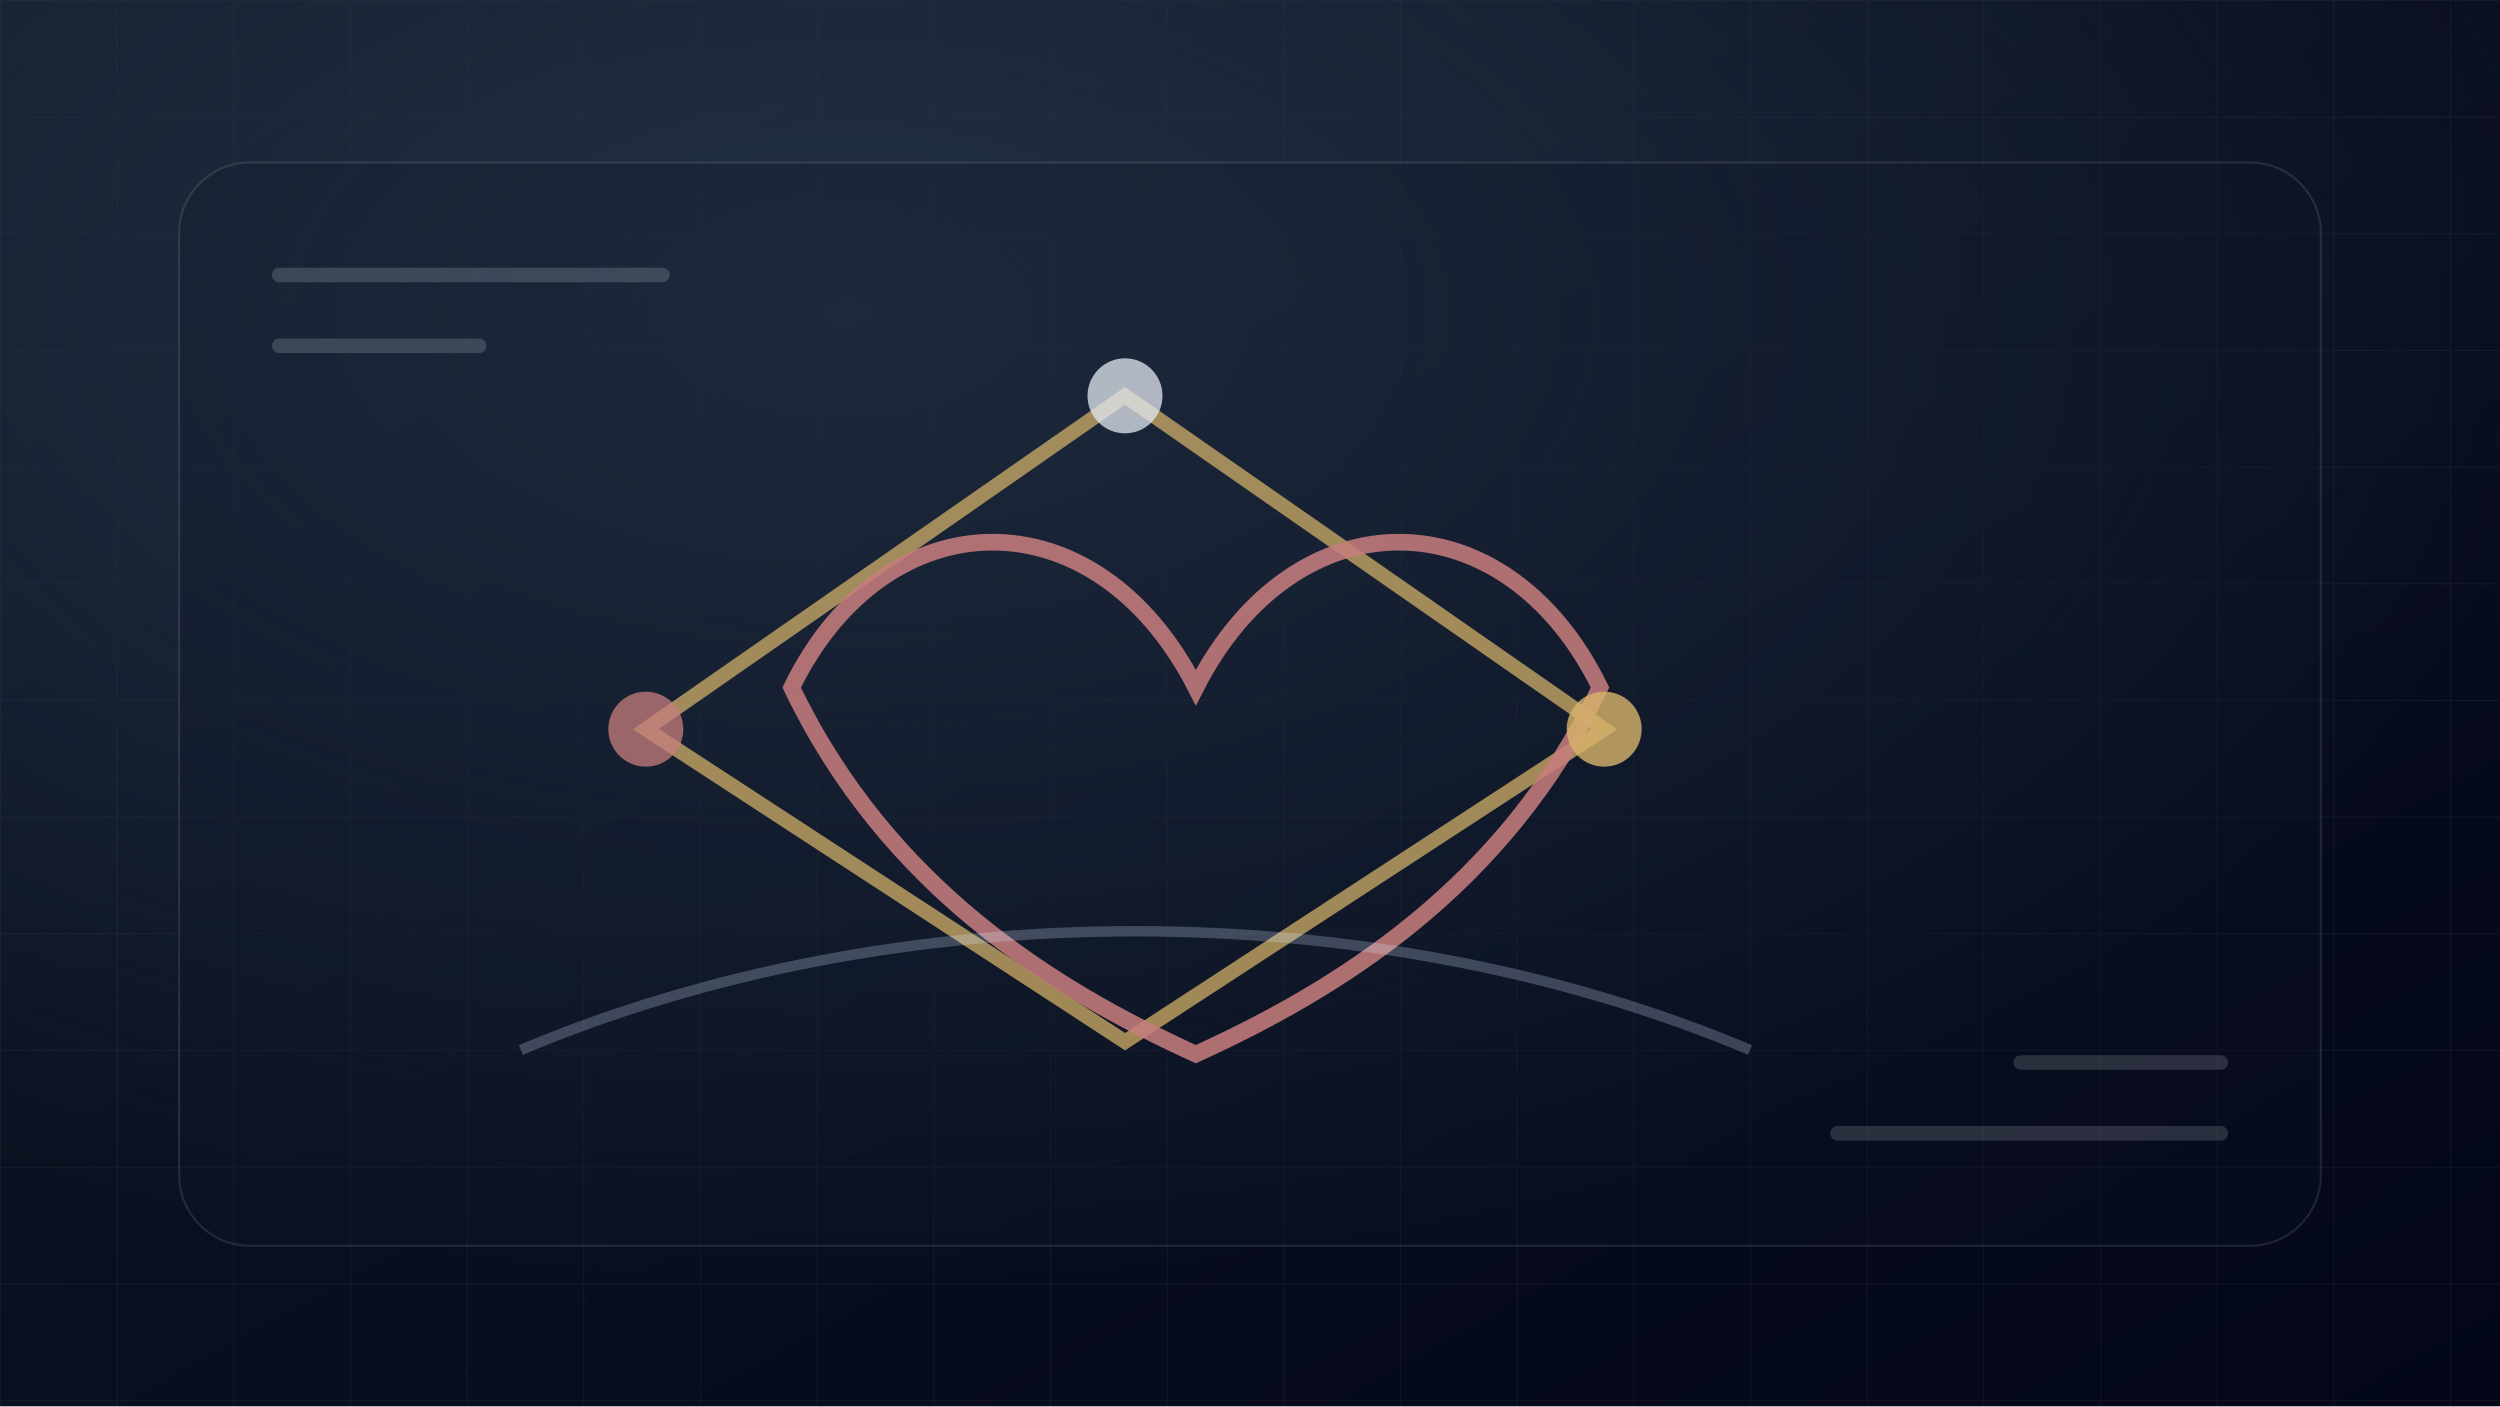
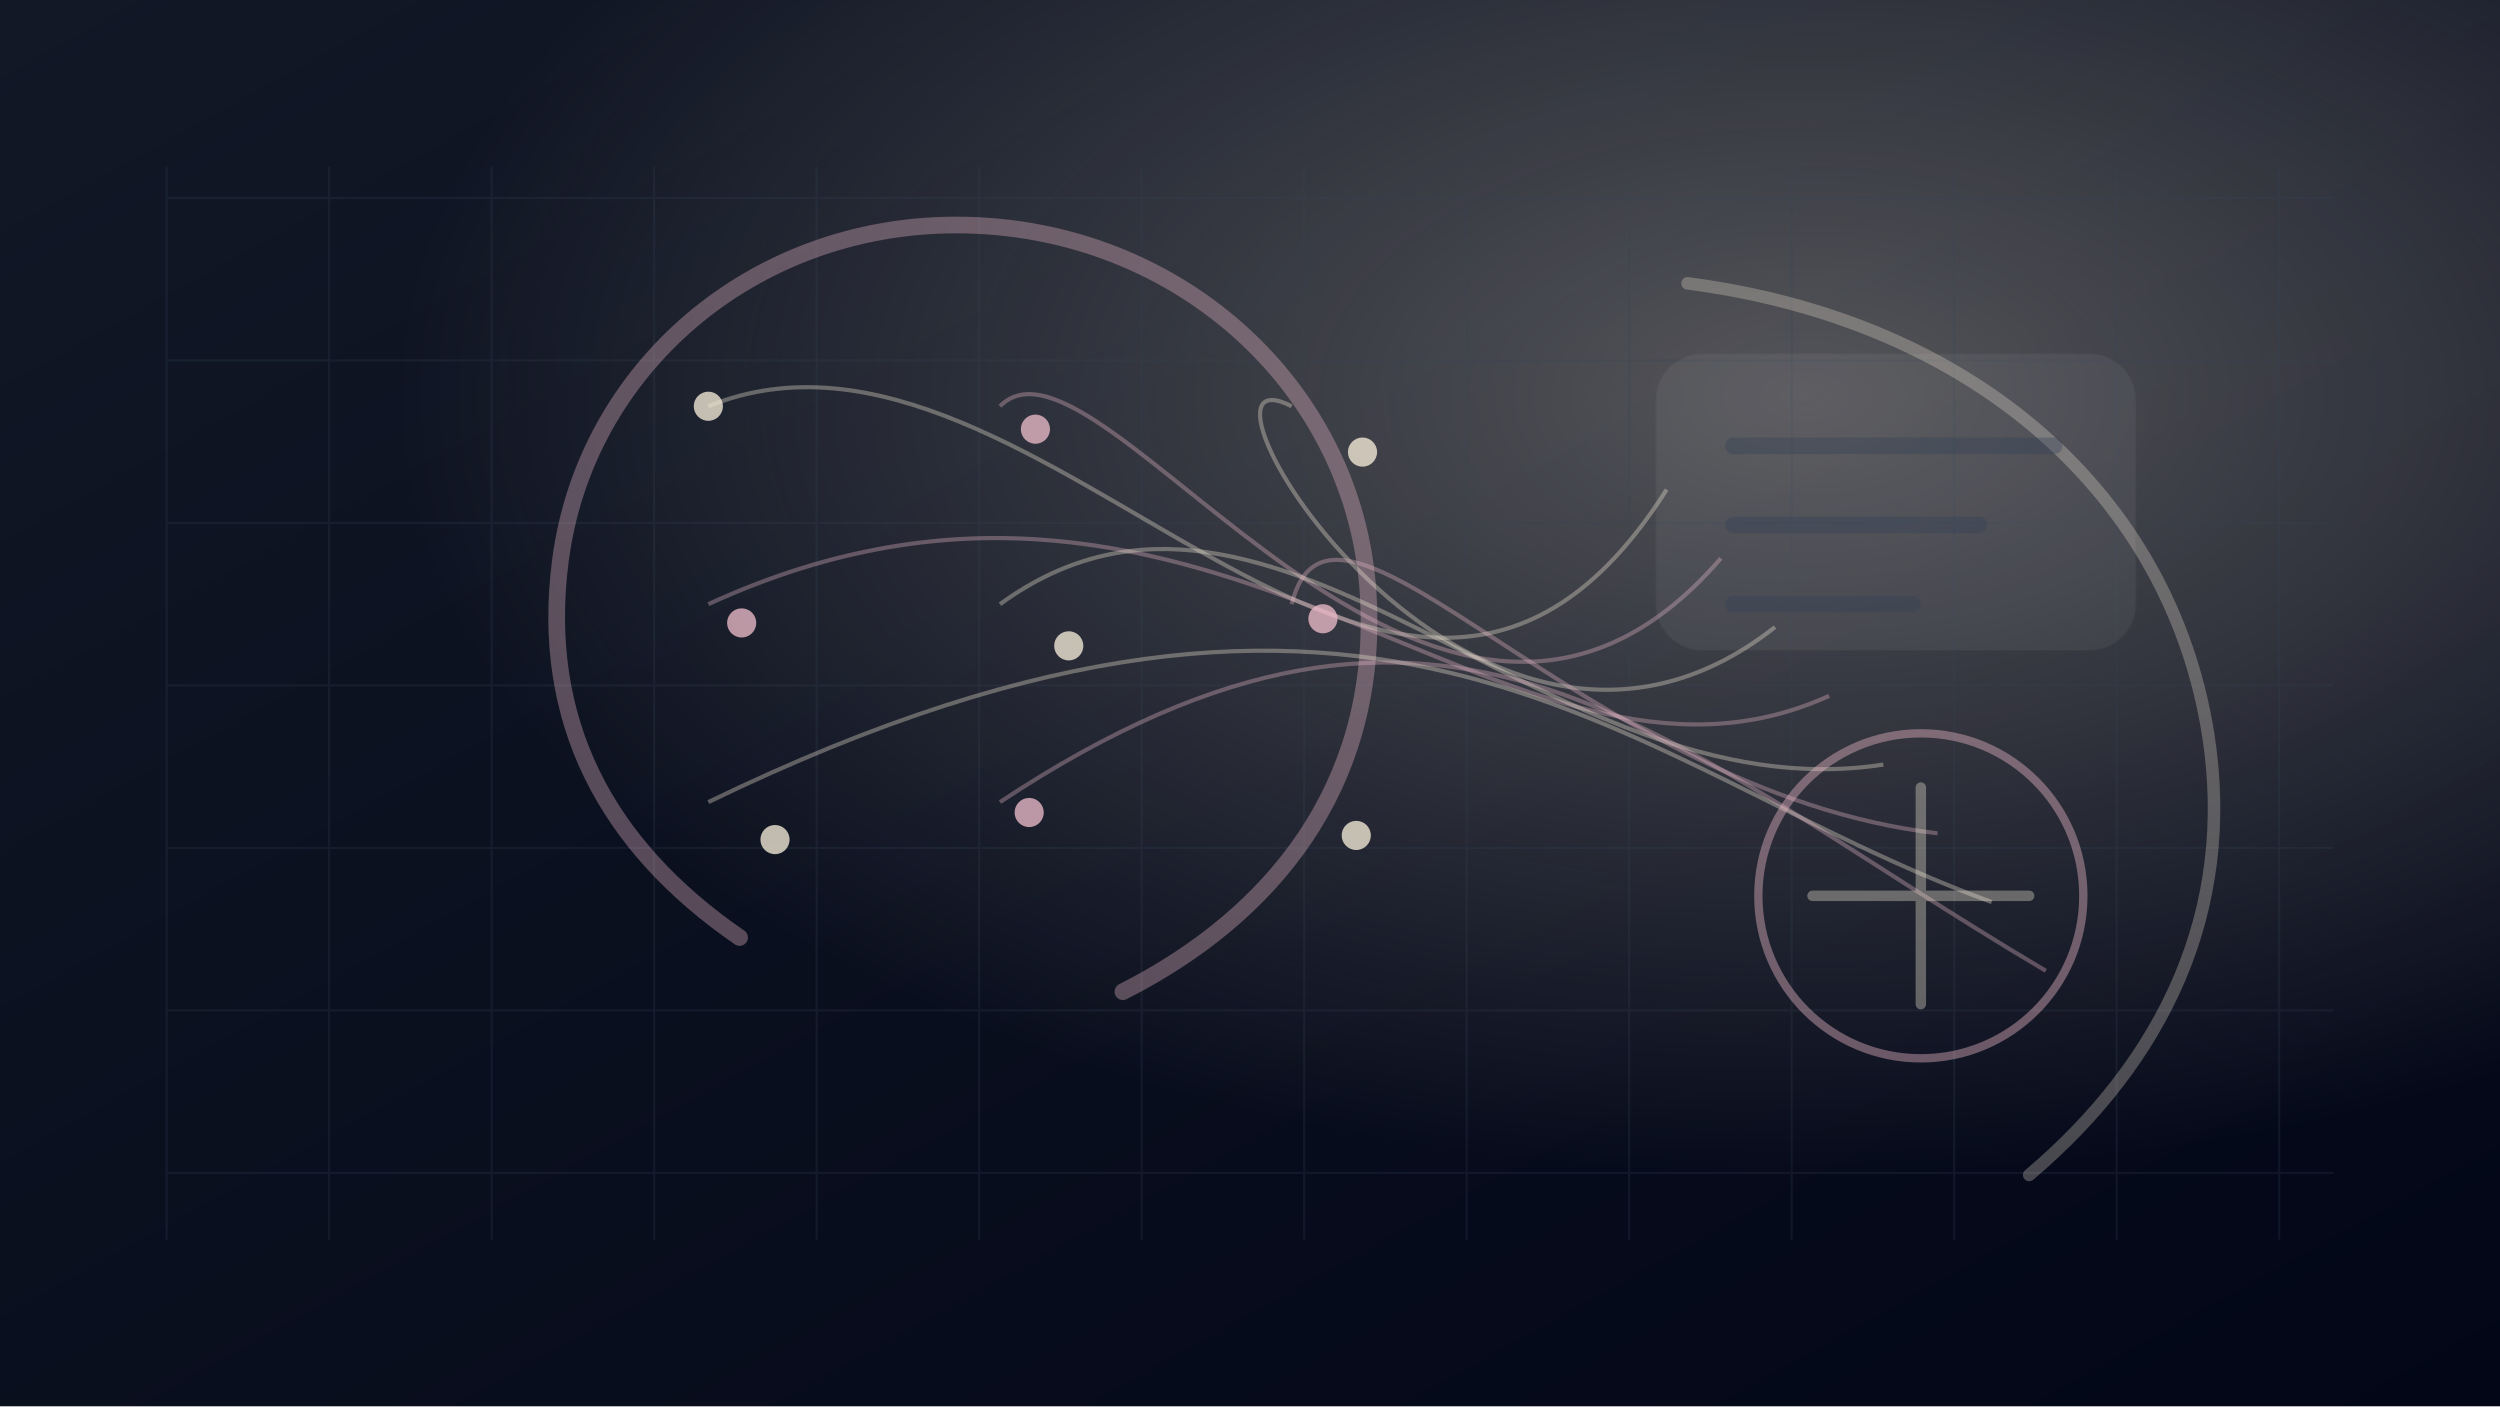
<svg xmlns="http://www.w3.org/2000/svg" width="1200" height="675" viewBox="0 0 1200 675" role="img" aria-labelledby="title desc">
  <defs>
    <linearGradient id="bg" x1="0" y1="0" x2="1" y2="1">
-       <stop offset="0" stop-color="#111827" />
+       <stop offset="0" stop-color="#121826" />
      <stop offset="1" stop-color="#020617" />
    </linearGradient>
-     <radialGradient id="wash" cx="34%" cy="22%" r="70%">
-       <stop offset="0" stop-color="#243447" stop-opacity=".92" />
-       <stop offset="1" stop-color="#243447" stop-opacity="0" />
+     <radialGradient id="pulse" cx=".72" cy=".28" r=".56">
+       <stop offset="0" stop-color="#f4ead7" stop-opacity=".32" />
+       <stop offset="1" stop-color="#f4ead7" stop-opacity="0" />
    </radialGradient>
-     <pattern id="grid" width="56" height="56" patternUnits="userSpaceOnUse">
-       <path d="M56 0H0v56" fill="none" stroke="#e2e8f0" stroke-opacity=".055" stroke-width="1" />
-     </pattern>
  </defs>
  <rect width="1200" height="675" fill="url(#bg)" />
-   <rect width="1200" height="675" fill="url(#grid)" />
-   <rect width="1200" height="675" fill="url(#wash)" />
-   <rect x="86" y="78" width="1028" height="520" rx="34" fill="#0f172a" fill-opacity=".28" stroke="#e2e8f0" stroke-opacity=".12" />
-   <path d="M134 132h184M134 166h96" stroke="#e2e8f0" stroke-opacity=".18" stroke-width="7" stroke-linecap="round" />
-   <path d="M1066 544h-184M1066 510h-96" stroke="#e2e8f0" stroke-opacity=".16" stroke-width="7" stroke-linecap="round" />
-   <path d="M310 350 540 190 770 350 540 500Z" fill="none" stroke="#d8b46a" stroke-width="7" opacity=".72" />
-   <path d="M380 330c45-92 146-94 194 0 48-94 149-92 194 0-46 96-126 145-194 176-68-31-148-80-194-176Z" fill="none" stroke="#c77d7d" stroke-width="8" opacity=".86" />
-   <circle cx="540" cy="190" r="18" fill="#e2e8f0" opacity=".75" />
-   <circle cx="310" cy="350" r="18" fill="#c77d7d" opacity=".75" />
-   <circle cx="770" cy="350" r="18" fill="#d8b46a" opacity=".8" />
-   <path d="M250 504c180-76 410-76 590 0" fill="none" stroke="#dbeafe" stroke-width="5" opacity=".24" />
+   <rect width="1200" height="675" fill="url(#pulse)" />
+   <g opacity=".24" stroke="#334155" stroke-width="1">
+     <path d="M 80 80 V 595" />
+     <path d="M 158 80 V 595" />
+     <path d="M 236 80 V 595" />
+     <path d="M 314 80 V 595" />
+     <path d="M 392 80 V 595" />
+     <path d="M 470 80 V 595" />
+     <path d="M 548 80 V 595" />
+     <path d="M 626 80 V 595" />
+     <path d="M 704 80 V 595" />
+     <path d="M 782 80 V 595" />
+     <path d="M 860 80 V 595" />
+     <path d="M 938 80 V 595" />
+     <path d="M 1016 80 V 595" />
+     <path d="M 1094 80 V 595" />
+     <path d="M 80 95 H 1120" />
+     <path d="M 80 173 H 1120" />
+     <path d="M 80 251 H 1120" />
+     <path d="M 80 329 H 1120" />
+     <path d="M 80 407 H 1120" />
+     <path d="M 80 485 H 1120" />
+     <path d="M 80 563 H 1120" />
+   </g>
+   <g transform="translate(80 20)">
+     <path d="M275 430c-64-44-96-104-86-181 12-92 92-161 190-161 108 0 195 81 198 183 3 86-45 148-118 185" fill="none" stroke="#e9b8c6" stroke-width="8" opacity=".35" stroke-linecap="round" />
+     <path d="M730 116c138 18 232 102 250 217 13 84-21 156-86 211" fill="none" stroke="#f4ead7" stroke-width="6" opacity=".28" stroke-linecap="round" />
+     <path d="M 260 175 C 420 110, 590 420, 720 215" stroke="#f4ead7" stroke-width="2" opacity=".34" fill="none" />
+     <path d="M 400 175 C 448 126, 608 408, 746 248" stroke="#e9b8c6" stroke-width="2" opacity=".34" fill="none" />
+     <path d="M 540 175 C 476 142, 626 396, 772 281" stroke="#f4ead7" stroke-width="2" opacity=".34" fill="none" />
+     <path d="M 260 270 C 504 158, 644 384, 798 314" stroke="#e9b8c6" stroke-width="2" opacity=".34" fill="none" />
+     <path d="M 400 270 C 532 174, 662 372, 824 347" stroke="#f4ead7" stroke-width="2" opacity=".34" fill="none" />
+     <path d="M 540 270 C 560 190, 680 360, 850 380" stroke="#e9b8c6" stroke-width="2" opacity=".34" fill="none" />
+     <path d="M 260 365 C 588 206, 698 348, 876 413" stroke="#f4ead7" stroke-width="2" opacity=".34" fill="none" />
+     <path d="M 400 365 C 616 222, 716 336, 902 446" stroke="#e9b8c6" stroke-width="2" opacity=".34" fill="none" />
+     <circle cx="260" cy="175" r="7" fill="#f4ead7" opacity=".78" />
+     <circle cx="417" cy="186" r="7" fill="#e9b8c6" opacity=".78" />
+     <circle cx="574" cy="197" r="7" fill="#f4ead7" opacity=".78" />
+     <circle cx="276" cy="279" r="7" fill="#e9b8c6" opacity=".78" />
+     <circle cx="433" cy="290" r="7" fill="#f4ead7" opacity=".78" />
+     <circle cx="555" cy="277" r="7" fill="#e9b8c6" opacity=".78" />
+     <circle cx="292" cy="383" r="7" fill="#f4ead7" opacity=".78" />
+     <circle cx="414" cy="370" r="7" fill="#e9b8c6" opacity=".78" />
+     <circle cx="571" cy="381" r="7" fill="#f4ead7" opacity=".78" />
+     <rect x="715" y="150" width="230" height="142" rx="22" fill="#ffffff" opacity=".055" stroke="#f4ead7" stroke-opacity=".35" />
+     <path d="M752 194h154M752 232h118M752 270h86" stroke="#334155" stroke-width="8" opacity=".36" stroke-linecap="round" />
+     <circle cx="842" cy="410" r="78" fill="none" stroke="#e9b8c6" stroke-width="4" opacity=".42" />
+     <path d="M790 410h104M842 358v104" stroke="#f4ead7" stroke-width="5" opacity=".35" stroke-linecap="round" />
+   </g>
</svg>
